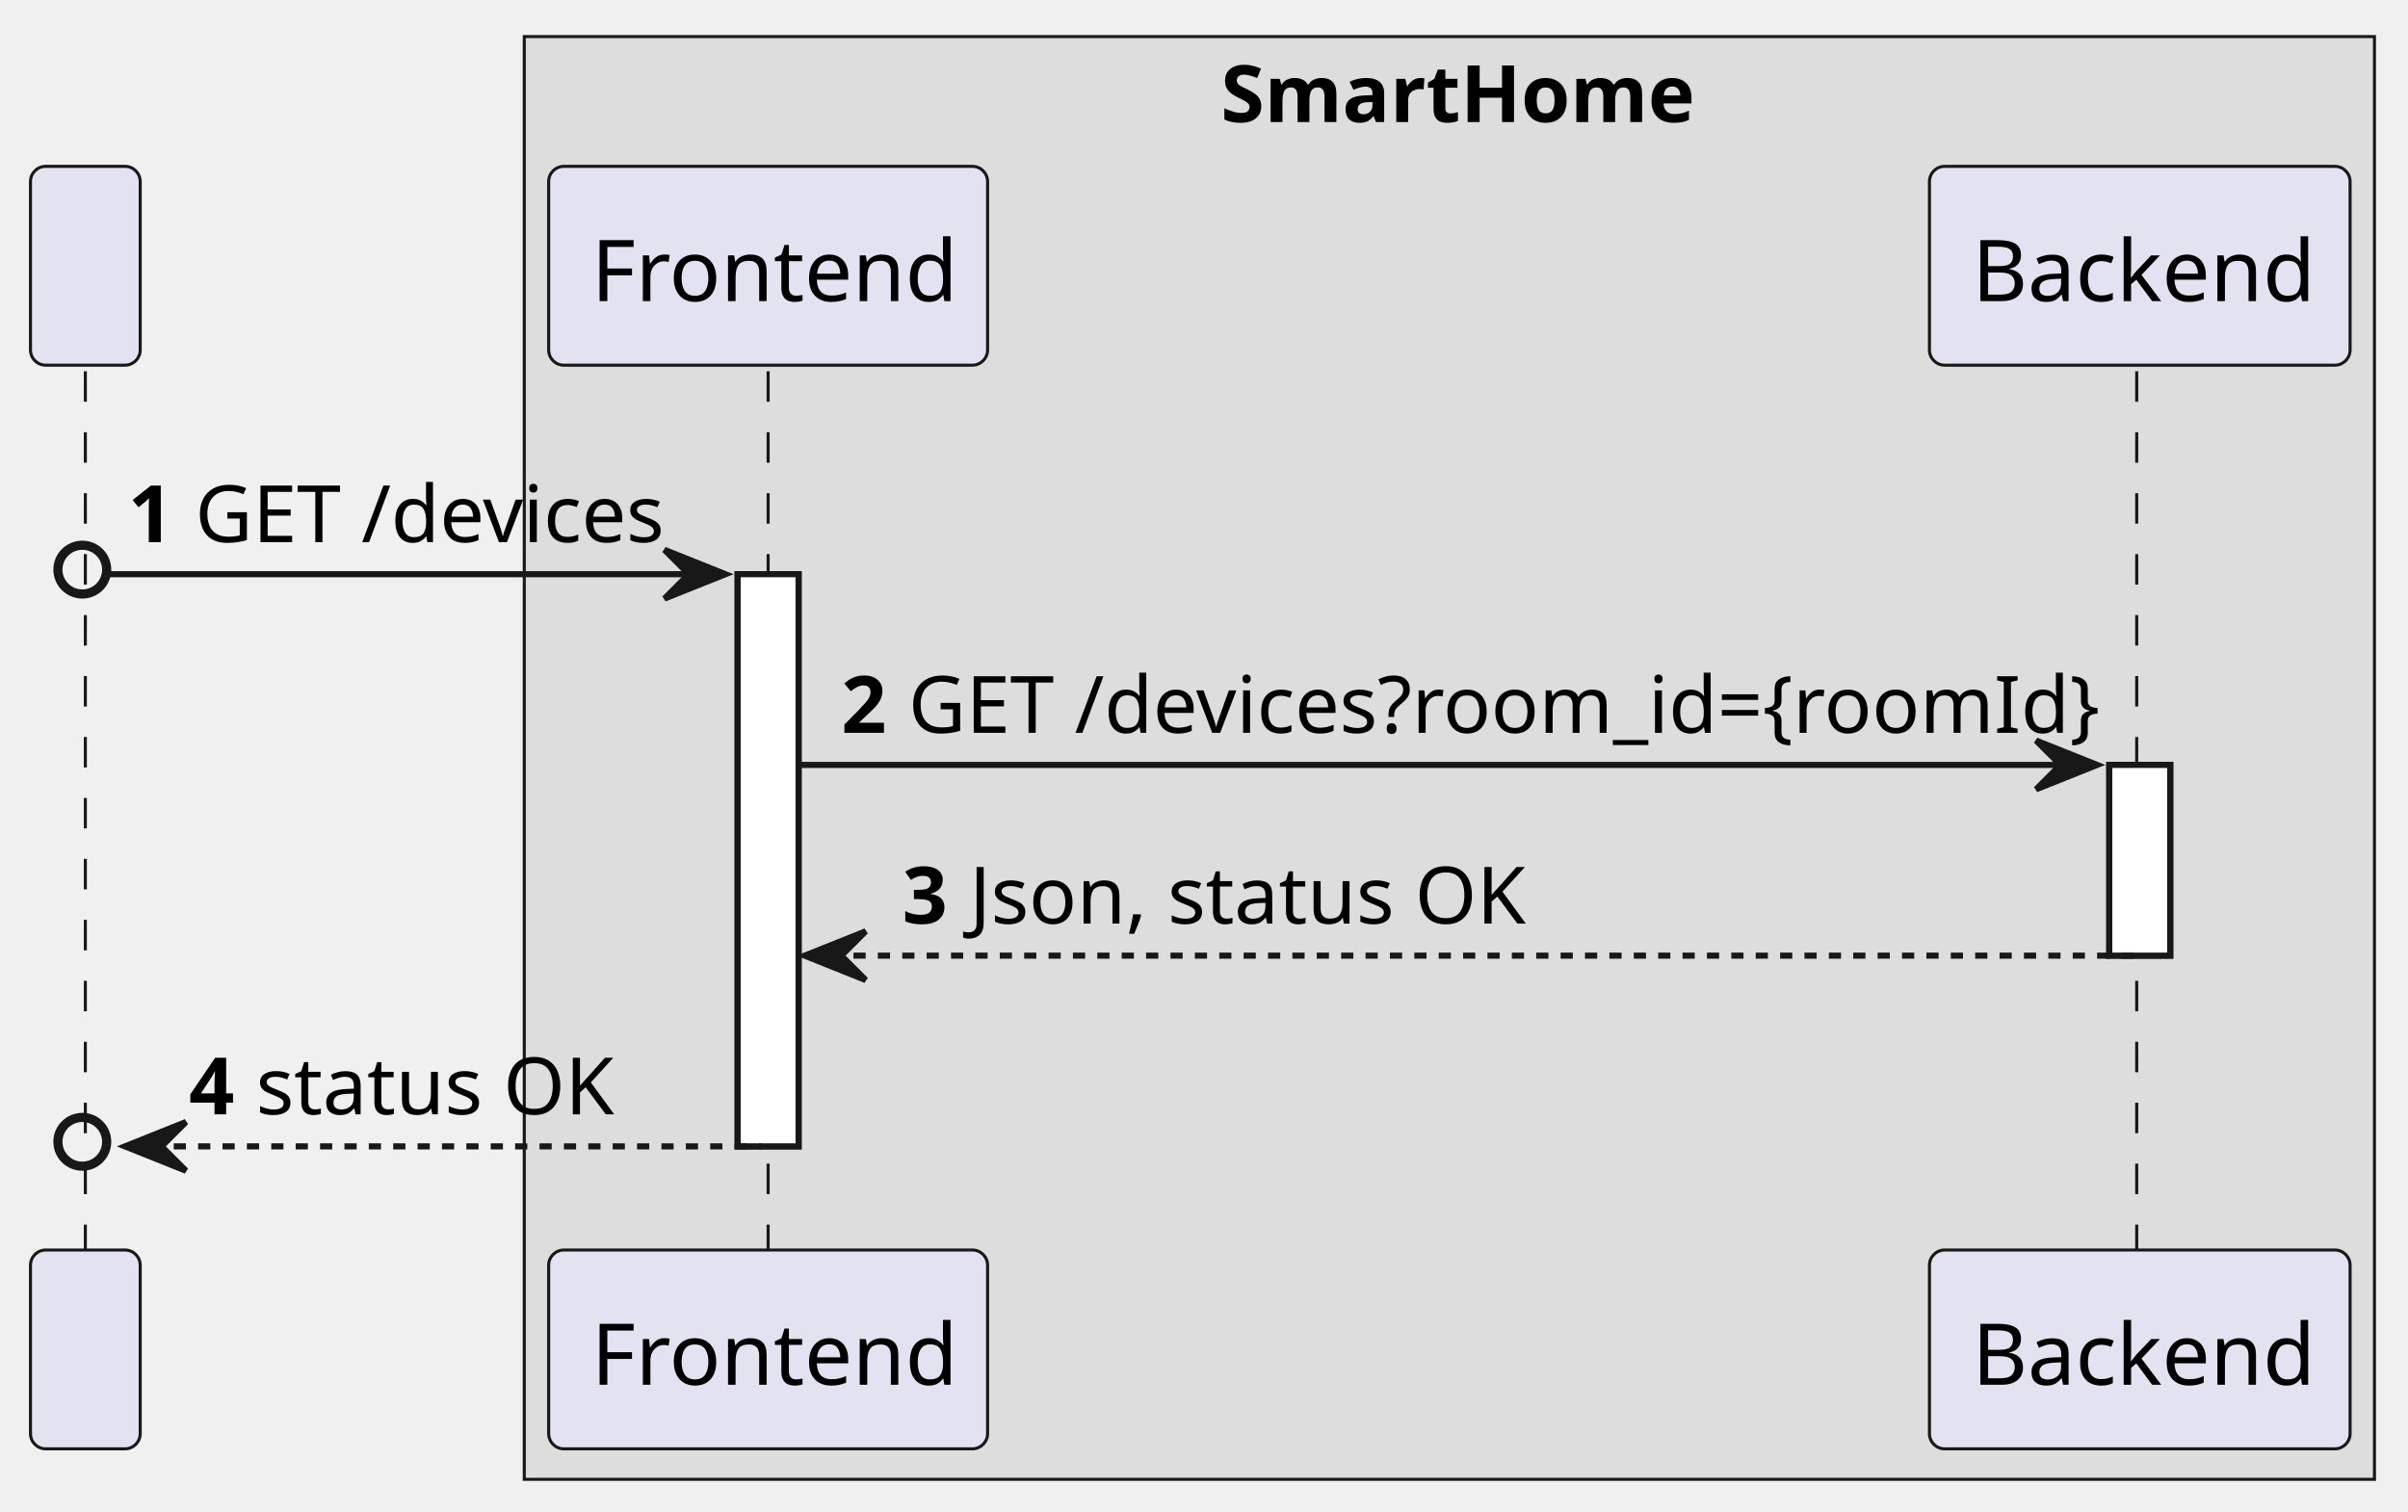
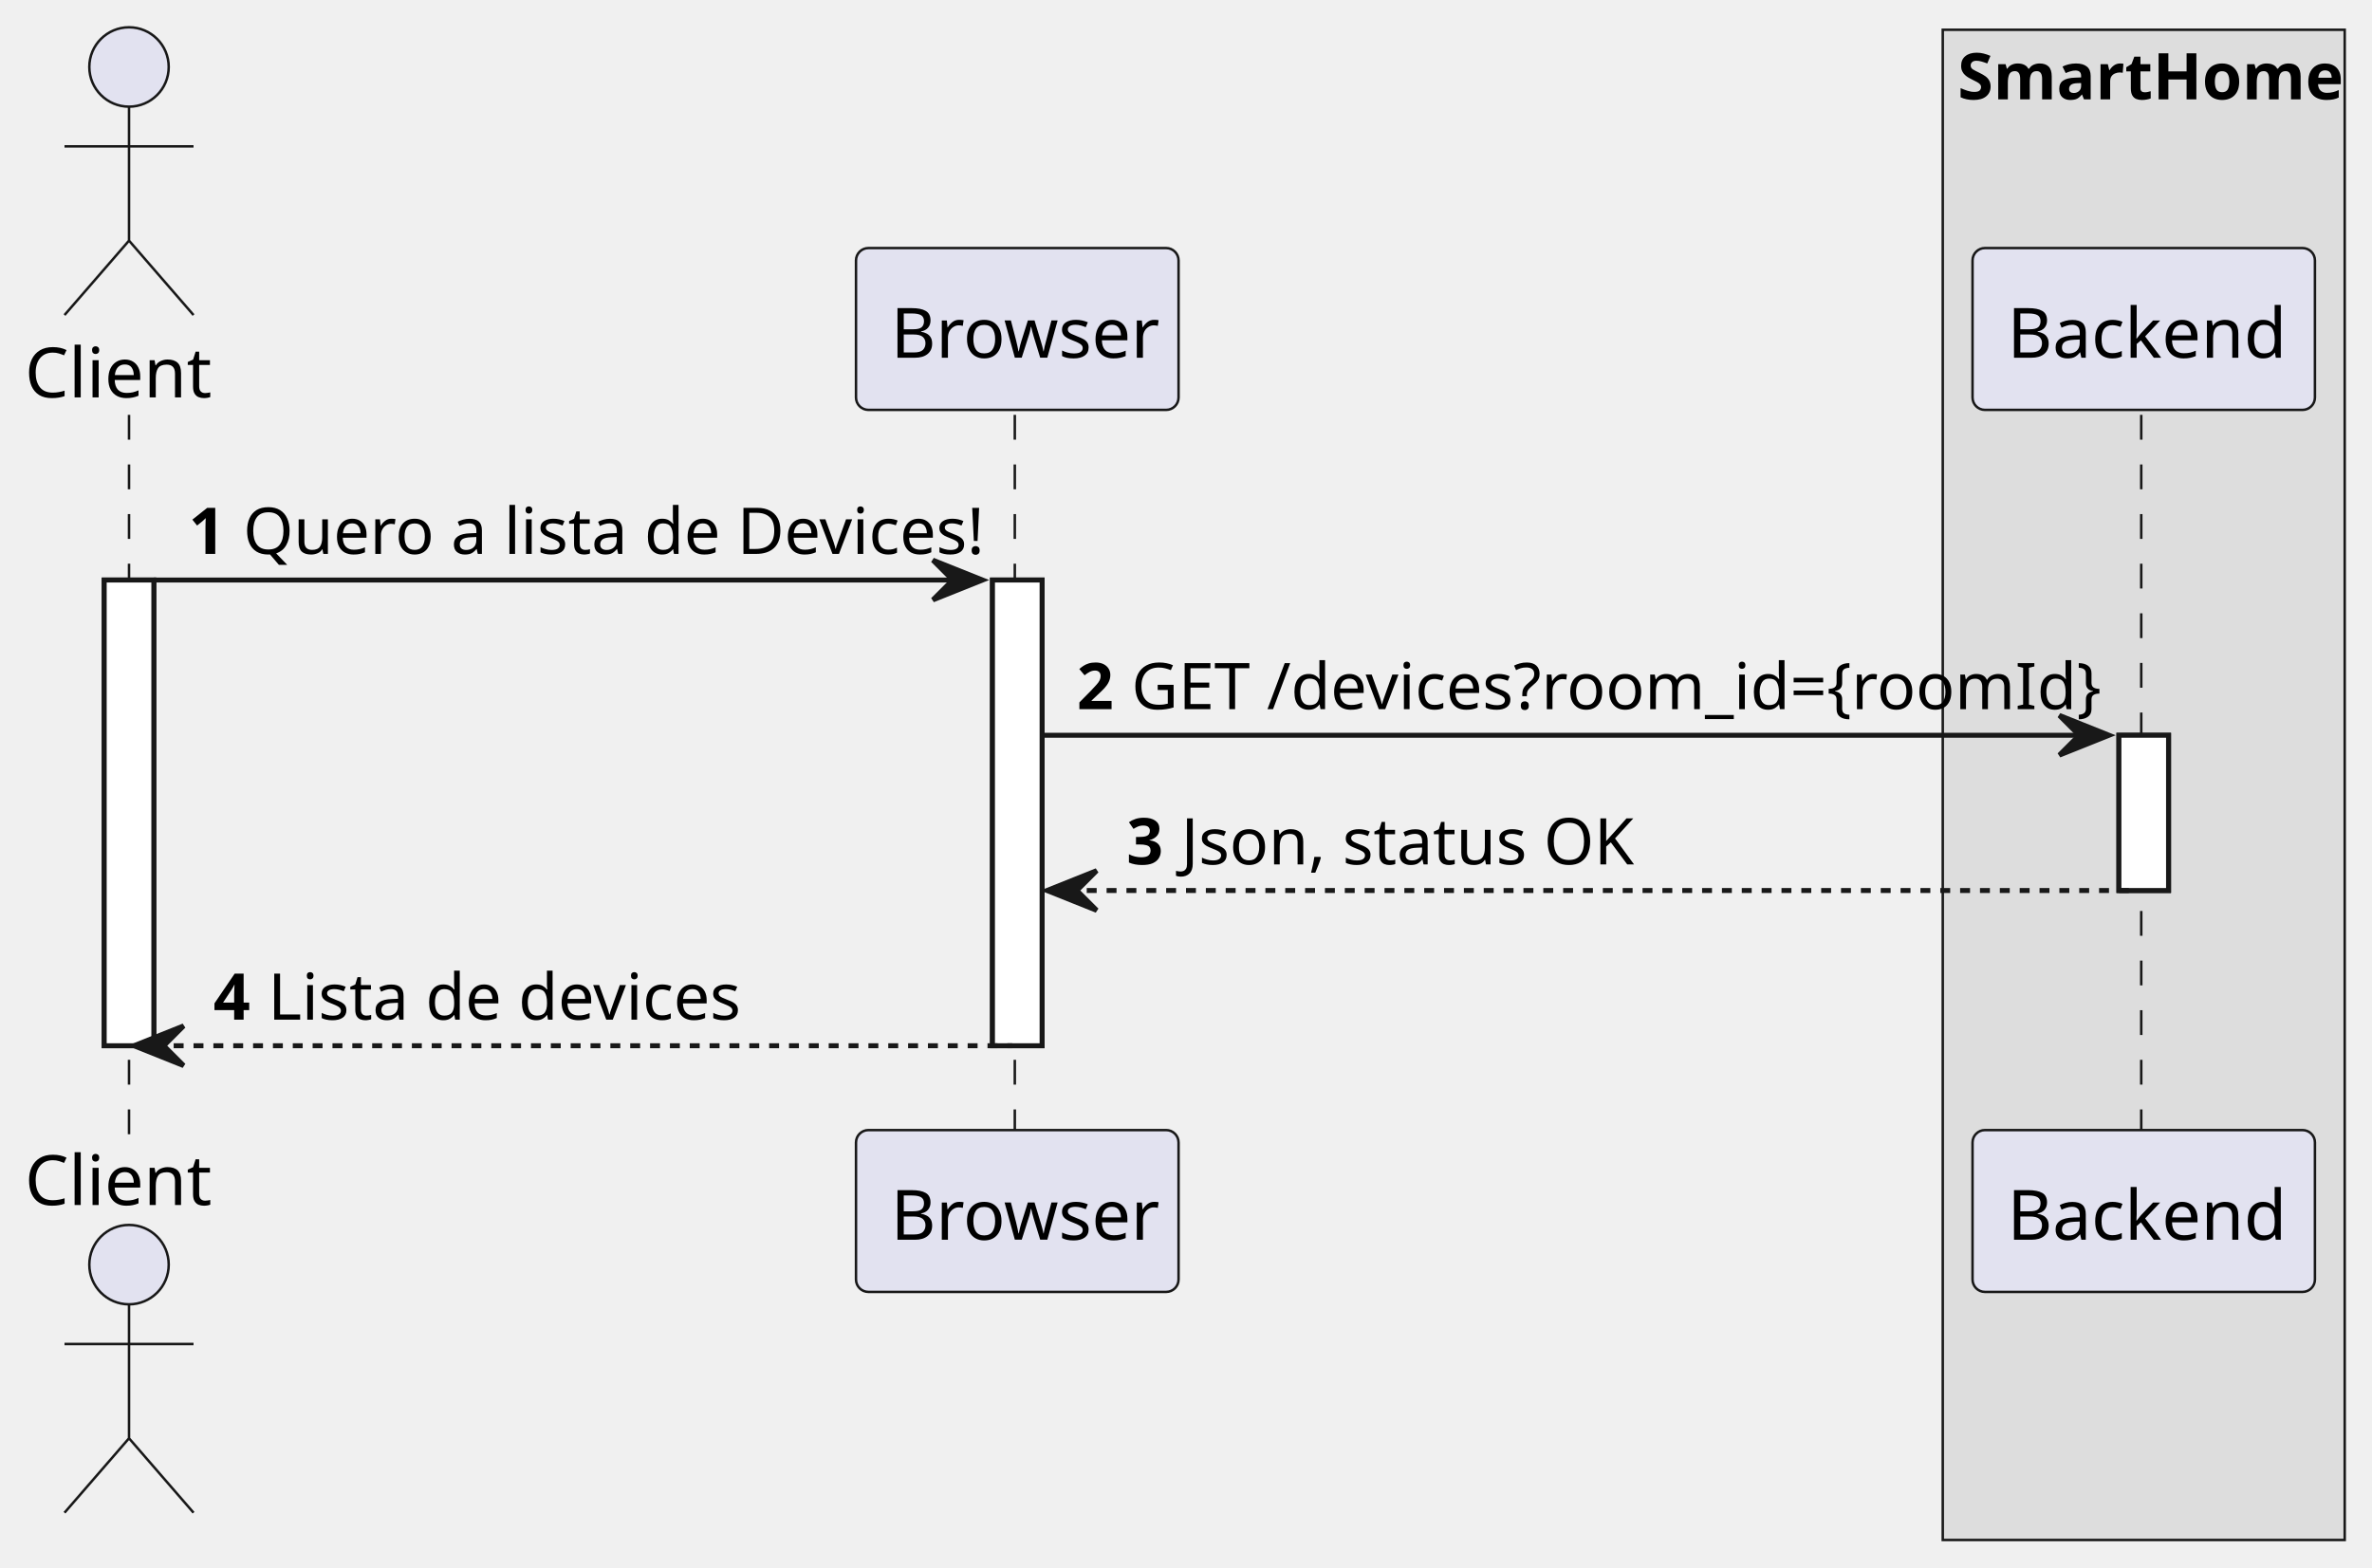
- <svg xmlns="http://www.w3.org/2000/svg" contentStyleType="text/css" height="248px" preserveAspectRatio="none" style="width:395px;height:248px;background:#FFFFFF;" version="1.1" viewBox="0 0 395 248" width="395px" zoomAndPan="magnify">
+ <svg xmlns="http://www.w3.org/2000/svg" contentStyleType="text/css" height="316px" preserveAspectRatio="none" style="width:478px;height:316px;background:#FFFFFF;" version="1.1" viewBox="0 0 478 316" width="478px" zoomAndPan="magnify">
  <defs />
  <g>
-     <rect fill="#DDDDDD" height="236.697" style="stroke:#181818;stroke-width:0.5;" width="303.5" x="86" y="6" />
-     <text fill="#000000" font-family="sans-serif" font-size="13" font-weight="bold" lengthAdjust="spacing" textLength="75" x="200.25" y="20.028">SmartHome</text>
-     <rect fill="#FFFFFF" height="93.873" style="stroke:#181818;stroke-width:1.0;" width="10" x="121" y="94.203" />
-     <rect fill="#FFFFFF" height="31.291" style="stroke:#181818;stroke-width:1.0;" width="10" x="346" y="125.494" />
-     <line style="stroke:#181818;stroke-width:0.5;stroke-dasharray:5.0,5.0;" x1="14" x2="14" y1="60.912" y2="206.076" />
-     <line style="stroke:#181818;stroke-width:0.5;stroke-dasharray:5.0,5.0;" x1="126" x2="126" y1="60.912" y2="206.076" />
-     <line style="stroke:#181818;stroke-width:0.5;stroke-dasharray:5.0,5.0;" x1="350.5" x2="350.5" y1="60.912" y2="206.076" />
-     <rect fill="#E2E2F0" height="32.621" rx="2.5" ry="2.5" style="stroke:#181818;stroke-width:0.5;" width="18" x="5" y="27.291" />
-     <text fill="#000000" font-family="sans-serif" font-size="14" lengthAdjust="spacing" textLength="4" x="12" y="49.398"> </text>
-     <rect fill="#E2E2F0" height="32.621" rx="2.5" ry="2.5" style="stroke:#181818;stroke-width:0.5;" width="18" x="5" y="205.076" />
-     <text fill="#000000" font-family="sans-serif" font-size="14" lengthAdjust="spacing" textLength="4" x="12" y="227.184"> </text>
-     <rect fill="#E2E2F0" height="32.621" rx="2.5" ry="2.5" style="stroke:#181818;stroke-width:0.5;" width="72" x="90" y="27.291" />
-     <text fill="#000000" font-family="sans-serif" font-size="14" lengthAdjust="spacing" textLength="58" x="97" y="49.398">Frontend</text>
-     <rect fill="#E2E2F0" height="32.621" rx="2.5" ry="2.5" style="stroke:#181818;stroke-width:0.5;" width="72" x="90" y="205.076" />
-     <text fill="#000000" font-family="sans-serif" font-size="14" lengthAdjust="spacing" textLength="58" x="97" y="227.184">Frontend</text>
-     <rect fill="#E2E2F0" height="32.621" rx="2.5" ry="2.5" style="stroke:#181818;stroke-width:0.5;" width="69" x="316.5" y="27.291" />
-     <text fill="#000000" font-family="sans-serif" font-size="14" lengthAdjust="spacing" textLength="55" x="323.5" y="49.398">Backend</text>
-     <rect fill="#E2E2F0" height="32.621" rx="2.5" ry="2.5" style="stroke:#181818;stroke-width:0.5;" width="69" x="316.5" y="205.076" />
-     <text fill="#000000" font-family="sans-serif" font-size="14" lengthAdjust="spacing" textLength="55" x="323.5" y="227.184">Backend</text>
-     <rect fill="#FFFFFF" height="93.873" style="stroke:#181818;stroke-width:1.0;" width="10" x="121" y="94.203" />
-     <rect fill="#FFFFFF" height="31.291" style="stroke:#181818;stroke-width:1.0;" width="10" x="346" y="125.494" />
-     <ellipse cx="13.5" cy="93.453" fill="none" rx="4" ry="4" style="stroke:#181818;stroke-width:1.5;" />
-     <polygon fill="#181818" points="109,90.203,119,94.203,109,98.203,113,94.203" style="stroke:#181818;stroke-width:1.0;" />
-     <line style="stroke:#181818;stroke-width:1.0;" x1="18" x2="115" y1="94.203" y2="94.203" />
-     <text fill="#000000" font-family="sans-serif" font-size="13" font-weight="bold" lengthAdjust="spacing" textLength="7" x="21" y="88.94">1</text>
-     <text fill="#000000" font-family="sans-serif" font-size="13" lengthAdjust="spacing" textLength="77" x="32" y="88.94">GET /devices</text>
-     <polygon fill="#181818" points="334,121.494,344,125.494,334,129.494,338,125.494" style="stroke:#181818;stroke-width:1.0;" />
-     <line style="stroke:#181818;stroke-width:1.0;" x1="131" x2="340" y1="125.494" y2="125.494" />
-     <text fill="#000000" font-family="sans-serif" font-size="13" font-weight="bold" lengthAdjust="spacing" textLength="7" x="138" y="120.231">2</text>
-     <text fill="#000000" font-family="sans-serif" font-size="13" lengthAdjust="spacing" textLength="185" x="149" y="120.231">GET /devices?room_id={roomId}</text>
-     <polygon fill="#181818" points="142,152.785,132,156.785,142,160.785,138,156.785" style="stroke:#181818;stroke-width:1.0;" />
-     <line style="stroke:#181818;stroke-width:1.0;stroke-dasharray:2.0,2.0;" x1="136" x2="350" y1="156.785" y2="156.785" />
-     <text fill="#000000" font-family="sans-serif" font-size="13" font-weight="bold" lengthAdjust="spacing" textLength="7" x="148" y="151.523">3</text>
-     <text fill="#000000" font-family="sans-serif" font-size="13" lengthAdjust="spacing" textLength="94" x="159" y="151.523">Json, status OK</text>
-     <ellipse cx="13.5" cy="187.326" fill="none" rx="4" ry="4" style="stroke:#181818;stroke-width:1.5;" />
-     <polygon fill="#181818" points="30.5,184.076,20.5,188.076,30.5,192.076,26.5,188.076" style="stroke:#181818;stroke-width:1.0;" />
-     <line style="stroke:#181818;stroke-width:1.0;stroke-dasharray:2.0,2.0;" x1="28.5" x2="125" y1="188.076" y2="188.076" />
-     <text fill="#000000" font-family="sans-serif" font-size="13" font-weight="bold" lengthAdjust="spacing" textLength="7" x="31" y="182.814">4</text>
-     <text fill="#000000" font-family="sans-serif" font-size="13" lengthAdjust="spacing" textLength="59" x="42" y="182.814">status OK</text>
+     <rect fill="#DDDDDD" height="304.406" style="stroke:#181818;stroke-width:0.5;" width="81" x="391.5" y="6" />
+     <text fill="#000000" font-family="sans-serif" font-size="13" font-weight="bold" lengthAdjust="spacing" textLength="75" x="394.5" y="20.028">SmartHome</text>
+     <rect fill="#FFFFFF" height="93.873" style="stroke:#181818;stroke-width:1.0;" width="10" x="21" y="116.912" />
+     <rect fill="#FFFFFF" height="93.873" style="stroke:#181818;stroke-width:1.0;" width="10" x="200" y="116.912" />
+     <rect fill="#FFFFFF" height="31.291" style="stroke:#181818;stroke-width:1.0;" width="10" x="427" y="148.203" />
+     <line style="stroke:#181818;stroke-width:0.5;stroke-dasharray:5.0,5.0;" x1="26" x2="26" y1="83.621" y2="228.785" />
+     <line style="stroke:#181818;stroke-width:0.5;stroke-dasharray:5.0,5.0;" x1="204.5" x2="204.5" y1="83.621" y2="228.785" />
+     <line style="stroke:#181818;stroke-width:0.5;stroke-dasharray:5.0,5.0;" x1="431.5" x2="431.5" y1="83.621" y2="228.785" />
+     <text fill="#000000" font-family="sans-serif" font-size="14" lengthAdjust="spacing" textLength="36" x="5" y="80.107">Client</text>
+     <ellipse cx="26" cy="13.5" fill="#E2E2F0" rx="8" ry="8" style="stroke:#181818;stroke-width:0.5;" />
+     <path d="M26,21.5 L26,48.5 M13,29.5 L39,29.5 M26,48.5 L13,63.5 M26,48.5 L39,63.5 " fill="none" style="stroke:#181818;stroke-width:0.5;" />
+     <text fill="#000000" font-family="sans-serif" font-size="14" lengthAdjust="spacing" textLength="36" x="5" y="242.893">Client</text>
+     <ellipse cx="26" cy="254.906" fill="#E2E2F0" rx="8" ry="8" style="stroke:#181818;stroke-width:0.5;" />
+     <path d="M26,262.906 L26,289.906 M13,270.906 L39,270.906 M26,289.906 L13,304.906 M26,289.906 L39,304.906 " fill="none" style="stroke:#181818;stroke-width:0.5;" />
+     <rect fill="#E2E2F0" height="32.621" rx="2.5" ry="2.5" style="stroke:#181818;stroke-width:0.5;" width="65" x="172.5" y="50" />
+     <text fill="#000000" font-family="sans-serif" font-size="14" lengthAdjust="spacing" textLength="51" x="179.5" y="72.107">Browser</text>
+     <rect fill="#E2E2F0" height="32.621" rx="2.5" ry="2.5" style="stroke:#181818;stroke-width:0.5;" width="65" x="172.5" y="227.785" />
+     <text fill="#000000" font-family="sans-serif" font-size="14" lengthAdjust="spacing" textLength="51" x="179.5" y="249.893">Browser</text>
+     <rect fill="#E2E2F0" height="32.621" rx="2.5" ry="2.5" style="stroke:#181818;stroke-width:0.5;" width="69" x="397.5" y="50" />
+     <text fill="#000000" font-family="sans-serif" font-size="14" lengthAdjust="spacing" textLength="55" x="404.5" y="72.107">Backend</text>
+     <rect fill="#E2E2F0" height="32.621" rx="2.5" ry="2.5" style="stroke:#181818;stroke-width:0.5;" width="69" x="397.5" y="227.785" />
+     <text fill="#000000" font-family="sans-serif" font-size="14" lengthAdjust="spacing" textLength="55" x="404.5" y="249.893">Backend</text>
+     <rect fill="#FFFFFF" height="93.873" style="stroke:#181818;stroke-width:1.0;" width="10" x="21" y="116.912" />
+     <rect fill="#FFFFFF" height="93.873" style="stroke:#181818;stroke-width:1.0;" width="10" x="200" y="116.912" />
+     <rect fill="#FFFFFF" height="31.291" style="stroke:#181818;stroke-width:1.0;" width="10" x="427" y="148.203" />
+     <polygon fill="#181818" points="188,112.912,198,116.912,188,120.912,192,116.912" style="stroke:#181818;stroke-width:1.0;" />
+     <line style="stroke:#181818;stroke-width:1.0;" x1="31" x2="194" y1="116.912" y2="116.912" />
+     <text fill="#000000" font-family="sans-serif" font-size="13" font-weight="bold" lengthAdjust="spacing" textLength="7" x="38" y="111.649">1</text>
+     <text fill="#000000" font-family="sans-serif" font-size="13" lengthAdjust="spacing" textLength="144" x="49" y="111.649">Quero a lista de Devices!</text>
+     <polygon fill="#181818" points="415,144.203,425,148.203,415,152.203,419,148.203" style="stroke:#181818;stroke-width:1.0;" />
+     <line style="stroke:#181818;stroke-width:1.0;" x1="210" x2="421" y1="148.203" y2="148.203" />
+     <text fill="#000000" font-family="sans-serif" font-size="13" font-weight="bold" lengthAdjust="spacing" textLength="7" x="217" y="142.94">2</text>
+     <text fill="#000000" font-family="sans-serif" font-size="13" lengthAdjust="spacing" textLength="185" x="228" y="142.94">GET /devices?room_id={roomId}</text>
+     <polygon fill="#181818" points="221,175.494,211,179.494,221,183.494,217,179.494" style="stroke:#181818;stroke-width:1.0;" />
+     <line style="stroke:#181818;stroke-width:1.0;stroke-dasharray:2.0,2.0;" x1="215" x2="431" y1="179.494" y2="179.494" />
+     <text fill="#000000" font-family="sans-serif" font-size="13" font-weight="bold" lengthAdjust="spacing" textLength="7" x="227" y="174.231">3</text>
+     <text fill="#000000" font-family="sans-serif" font-size="13" lengthAdjust="spacing" textLength="94" x="238" y="174.231">Json, status OK</text>
+     <polygon fill="#181818" points="37,206.785,27,210.785,37,214.785,33,210.785" style="stroke:#181818;stroke-width:1.0;" />
+     <line style="stroke:#181818;stroke-width:1.0;stroke-dasharray:2.0,2.0;" x1="31" x2="204" y1="210.785" y2="210.785" />
+     <text fill="#000000" font-family="sans-serif" font-size="13" font-weight="bold" lengthAdjust="spacing" textLength="7" x="43" y="205.523">4</text>
+     <text fill="#000000" font-family="sans-serif" font-size="13" lengthAdjust="spacing" textLength="93" x="54" y="205.523">Lista de devices</text>
  </g>
</svg>
